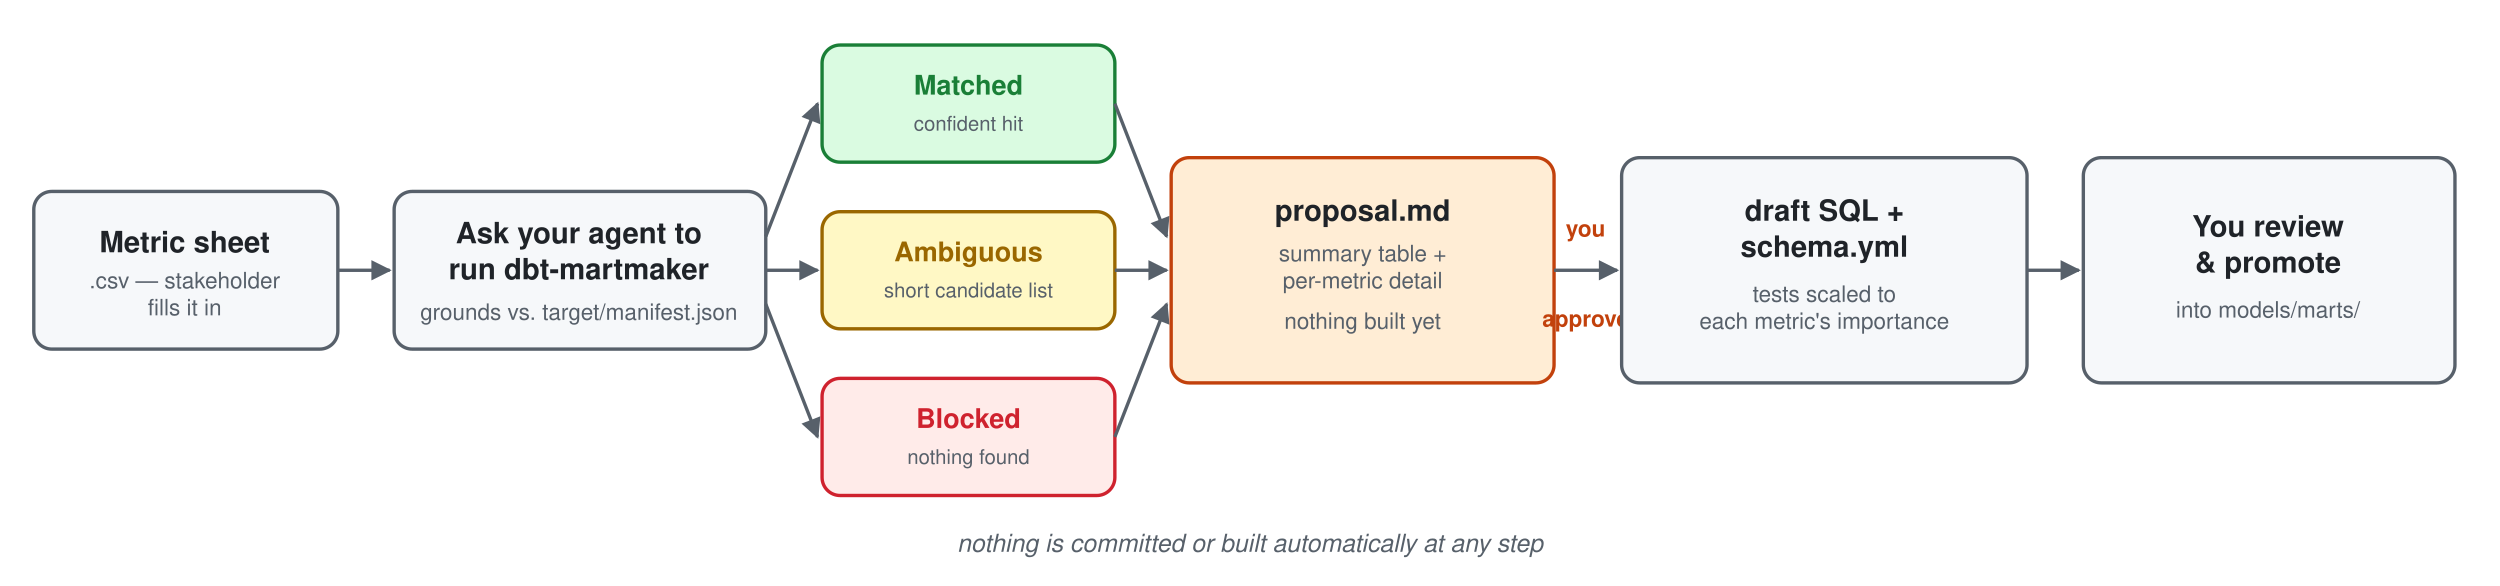
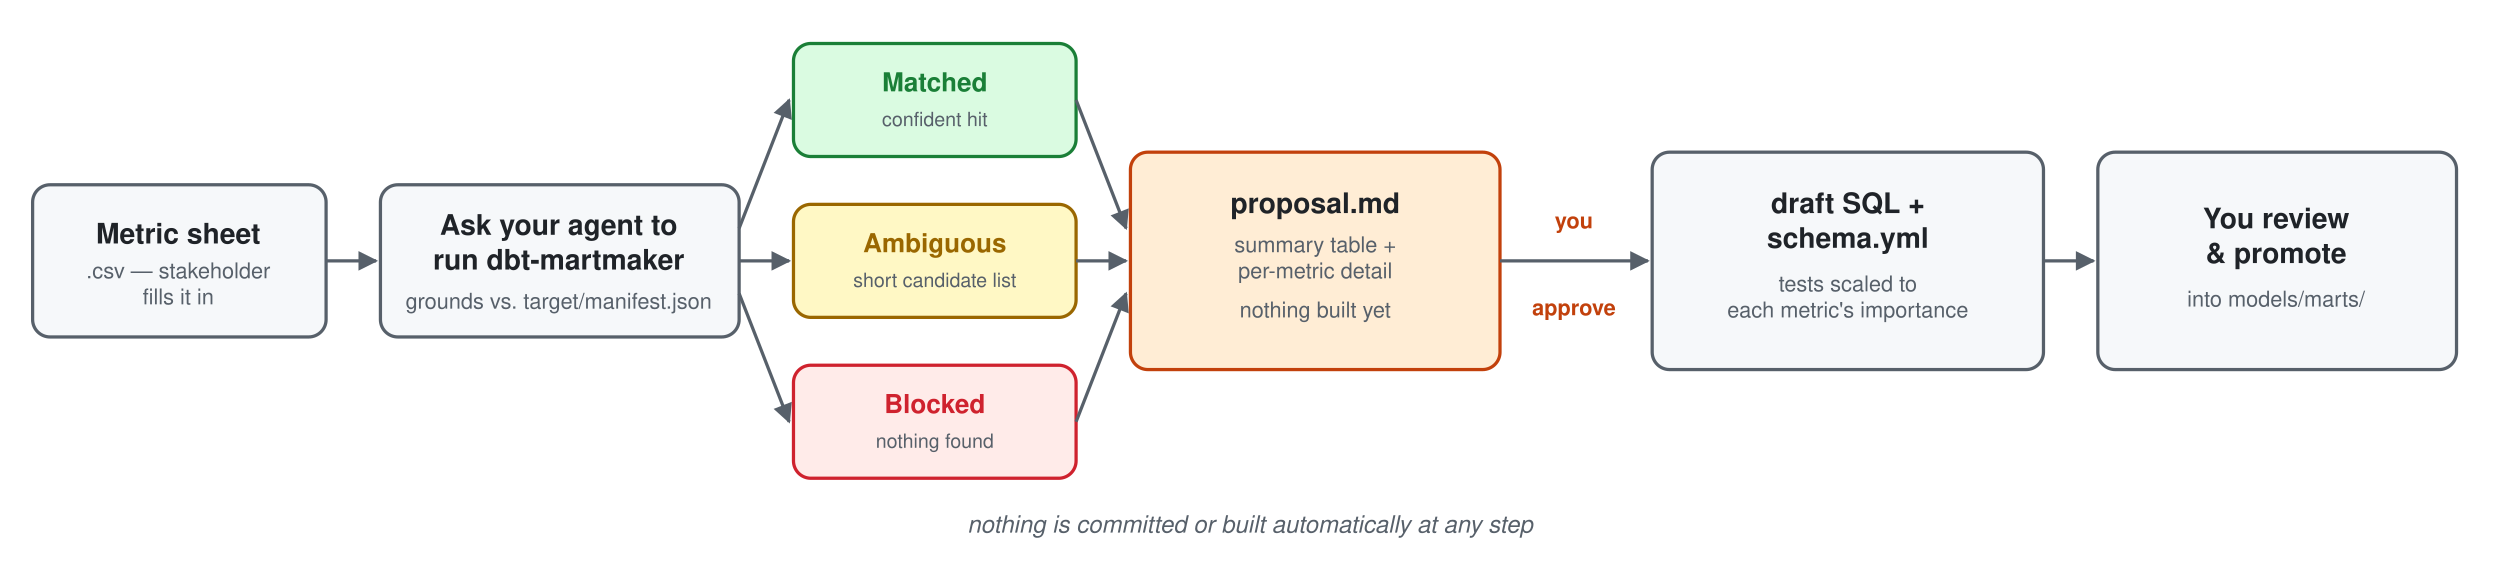
- <svg xmlns="http://www.w3.org/2000/svg" viewBox="0 0 1110 260" font-family="Helvetica, Arial, sans-serif">
+ <svg xmlns="http://www.w3.org/2000/svg" viewBox="0 0 1150 260" font-family="Helvetica, Arial, sans-serif">
  <defs>
    <marker id="arrow" viewBox="0 0 10 10" refX="9" refY="5" markerWidth="6" markerHeight="6" orient="auto-start-reverse">
      <path d="M0,0 L10,5 L0,10 z" fill="#57606a" />
    </marker>
  </defs>
  <style>
    .box { fill: #f6f8fa; stroke: #57606a; stroke-width: 1.5; }
    .pending { fill: #ffedd5; stroke: #c2410c; stroke-width: 1.5; }
    .matched { fill: #dafbe1; stroke: #1a7f37; }
    .ambiguous { fill: #fff8c5; stroke: #9a6700; }
    .blocked { fill: #ffebe9; stroke: #cf222e; }
    .title { font-size: 13px; font-weight: 700; fill: #1f2328; }
    .sub { font-size: 10px; fill: #57606a; }
    .small-title { font-size: 12px; font-weight: 700; }
    .small-sub { font-size: 9px; fill: #57606a; }
    .arrow { stroke: #57606a; stroke-width: 1.5; fill: none; marker-end: url(#arrow); }
    .note { font-size: 11px; fill: #57606a; font-style: italic; }
    .gate-note { font-size: 10px; fill: #c2410c; font-weight: 700; }
  </style>
  <rect class="box" x="15" y="85" width="135" height="70" rx="8" />
  <text class="title" x="82" y="112" text-anchor="middle">Metric sheet</text>
  <text class="sub" x="82" y="128" text-anchor="middle">.csv — stakeholder</text>
  <text class="sub" x="82" y="140" text-anchor="middle">fills it in</text>
  <line class="arrow" x1="150" y1="120" x2="173" y2="120" />
  <rect class="box" x="175" y="85" width="165" height="70" rx="8" />
  <text class="title" x="257" y="108" text-anchor="middle">Ask your agent to</text>
  <text class="title" x="257" y="124" text-anchor="middle">run dbt-martmaker</text>
  <text class="sub" x="257" y="142" text-anchor="middle">grounds vs. target/manifest.json</text>
  <line class="arrow" x1="340" y1="105" x2="363" y2="46" />
  <line class="arrow" x1="340" y1="120" x2="363" y2="120" />
  <line class="arrow" x1="340" y1="135" x2="363" y2="194" />
  <rect class="box matched" x="365" y="20" width="130" height="52" rx="8" />
  <text class="small-title" x="430" y="42" text-anchor="middle" fill="#1a7f37">Matched</text>
  <text class="small-sub" x="430" y="58" text-anchor="middle">confident hit</text>
  <rect class="box ambiguous" x="365" y="94" width="130" height="52" rx="8" />
  <text class="small-title" x="430" y="116" text-anchor="middle" fill="#9a6700">Ambiguous</text>
  <text class="small-sub" x="430" y="132" text-anchor="middle">short candidate list</text>
  <rect class="box blocked" x="365" y="168" width="130" height="52" rx="8" />
  <text class="small-title" x="430" y="190" text-anchor="middle" fill="#cf222e">Blocked</text>
  <text class="small-sub" x="430" y="206" text-anchor="middle">nothing found</text>
  <line class="arrow" x1="495" y1="46" x2="518" y2="105" />
  <line class="arrow" x1="495" y1="120" x2="518" y2="120" />
  <line class="arrow" x1="495" y1="194" x2="518" y2="135" />
  <rect class="box pending" x="520" y="70" width="170" height="100" rx="8" />
  <text class="title" x="605" y="98" text-anchor="middle" fill="#c2410c">proposal.md</text>
  <text class="sub" x="605" y="116" text-anchor="middle">summary table +</text>
  <text class="sub" x="605" y="128" text-anchor="middle">per-metric detail</text>
  <text class="sub" x="605" y="146" text-anchor="middle">nothing built yet</text>
-   <line class="arrow" x1="690" y1="120" x2="718" y2="120" />
-   <text class="gate-note" x="704" y="105" text-anchor="middle">you</text>
-   <text class="gate-note" x="704" y="145" text-anchor="middle">approve</text>
-   <rect class="box" x="720" y="70" width="180" height="100" rx="8" />
-   <text class="title" x="810" y="98" text-anchor="middle">draft SQL +</text>
-   <text class="title" x="810" y="114" text-anchor="middle">schema.yml</text>
-   <text class="sub" x="810" y="134" text-anchor="middle">tests scaled to</text>
-   <text class="sub" x="810" y="146" text-anchor="middle">each metric's importance</text>
-   <line class="arrow" x1="900" y1="120" x2="923" y2="120" />
-   <rect class="box" x="925" y="70" width="165" height="100" rx="8" />
-   <text class="title" x="1007" y="105" text-anchor="middle">You review</text>
-   <text class="title" x="1007" y="121" text-anchor="middle">&amp; promote</text>
-   <text class="sub" x="1007" y="141" text-anchor="middle">into models/marts/</text>
-   <text class="note" x="555" y="245" text-anchor="middle">nothing is committed or built automatically at any step</text>
+   <line class="arrow" x1="690" y1="120" x2="758" y2="120" />
+   <text class="gate-note" x="724" y="105" text-anchor="middle">you</text>
+   <text class="gate-note" x="724" y="145" text-anchor="middle">approve</text>
+   <rect class="box" x="760" y="70" width="180" height="100" rx="8" />
+   <text class="title" x="850" y="98" text-anchor="middle">draft SQL +</text>
+   <text class="title" x="850" y="114" text-anchor="middle">schema.yml</text>
+   <text class="sub" x="850" y="134" text-anchor="middle">tests scaled to</text>
+   <text class="sub" x="850" y="146" text-anchor="middle">each metric's importance</text>
+   <line class="arrow" x1="940" y1="120" x2="963" y2="120" />
+   <rect class="box" x="965" y="70" width="165" height="100" rx="8" />
+   <text class="title" x="1047" y="105" text-anchor="middle">You review</text>
+   <text class="title" x="1047" y="121" text-anchor="middle">&amp; promote</text>
+   <text class="sub" x="1047" y="141" text-anchor="middle">into models/marts/</text>
+   <text class="note" x="575" y="245" text-anchor="middle">nothing is committed or built automatically at any step</text>
</svg>
